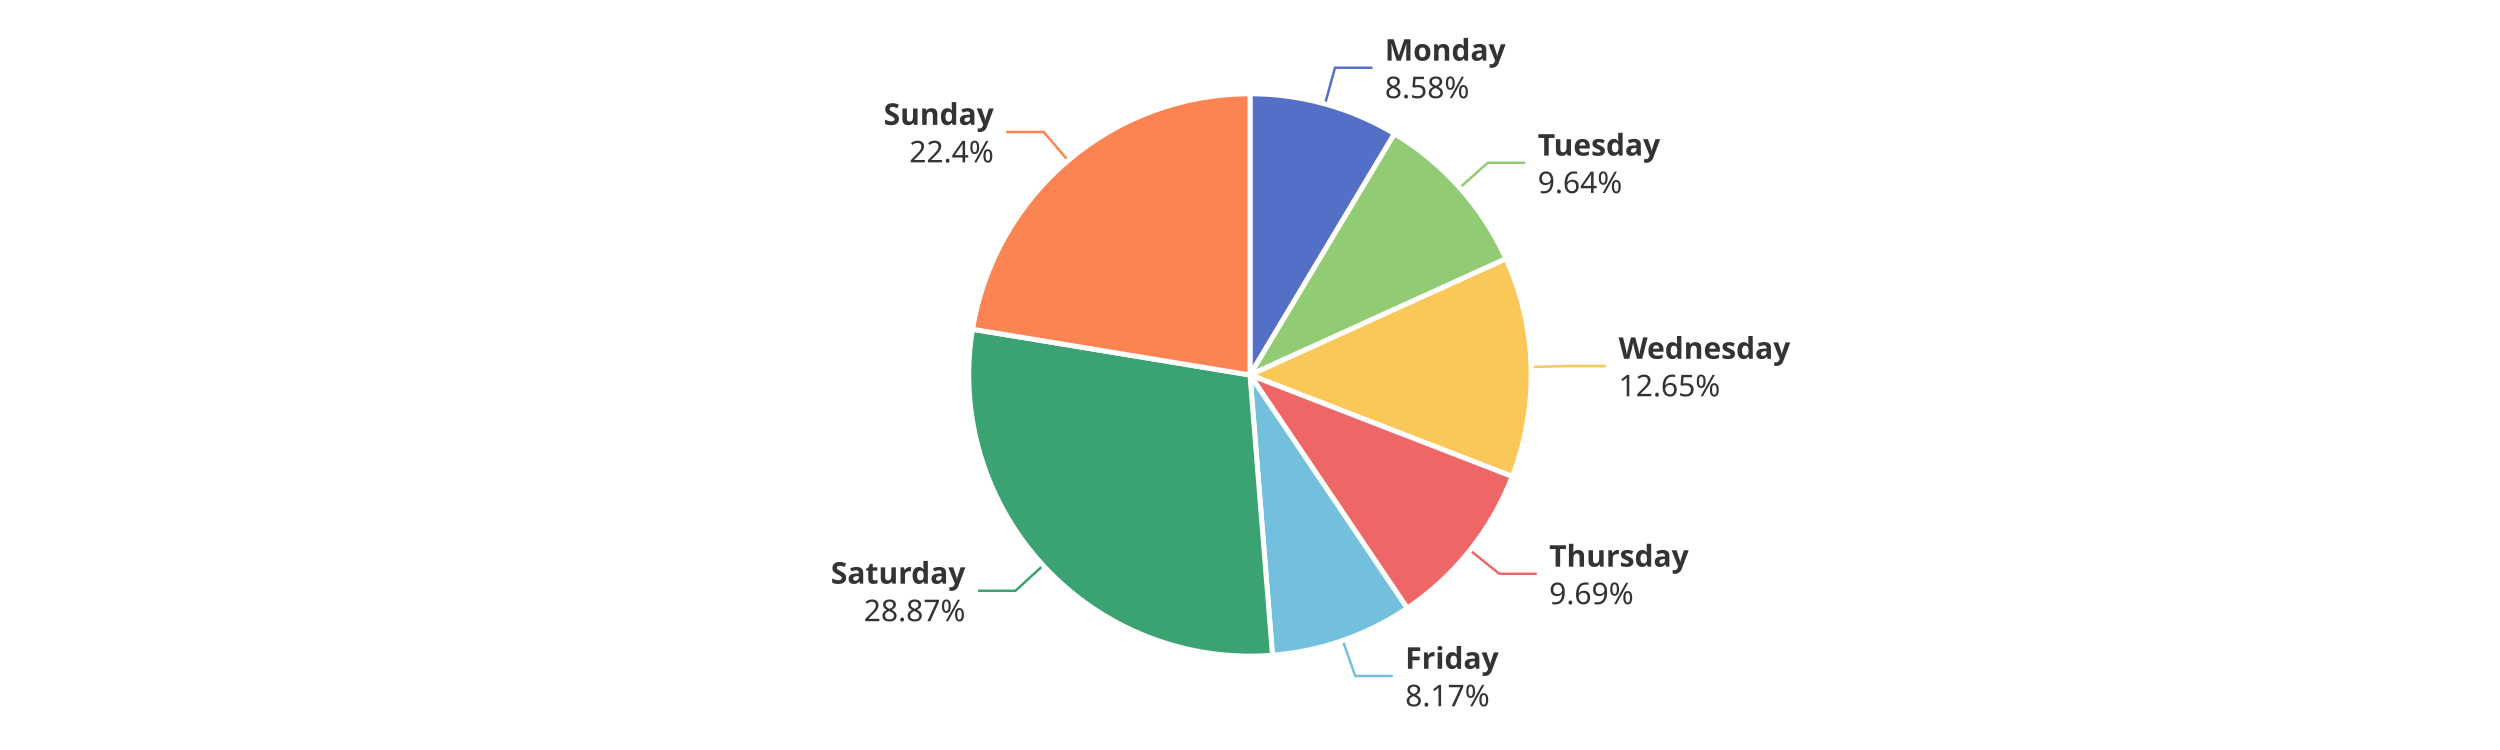
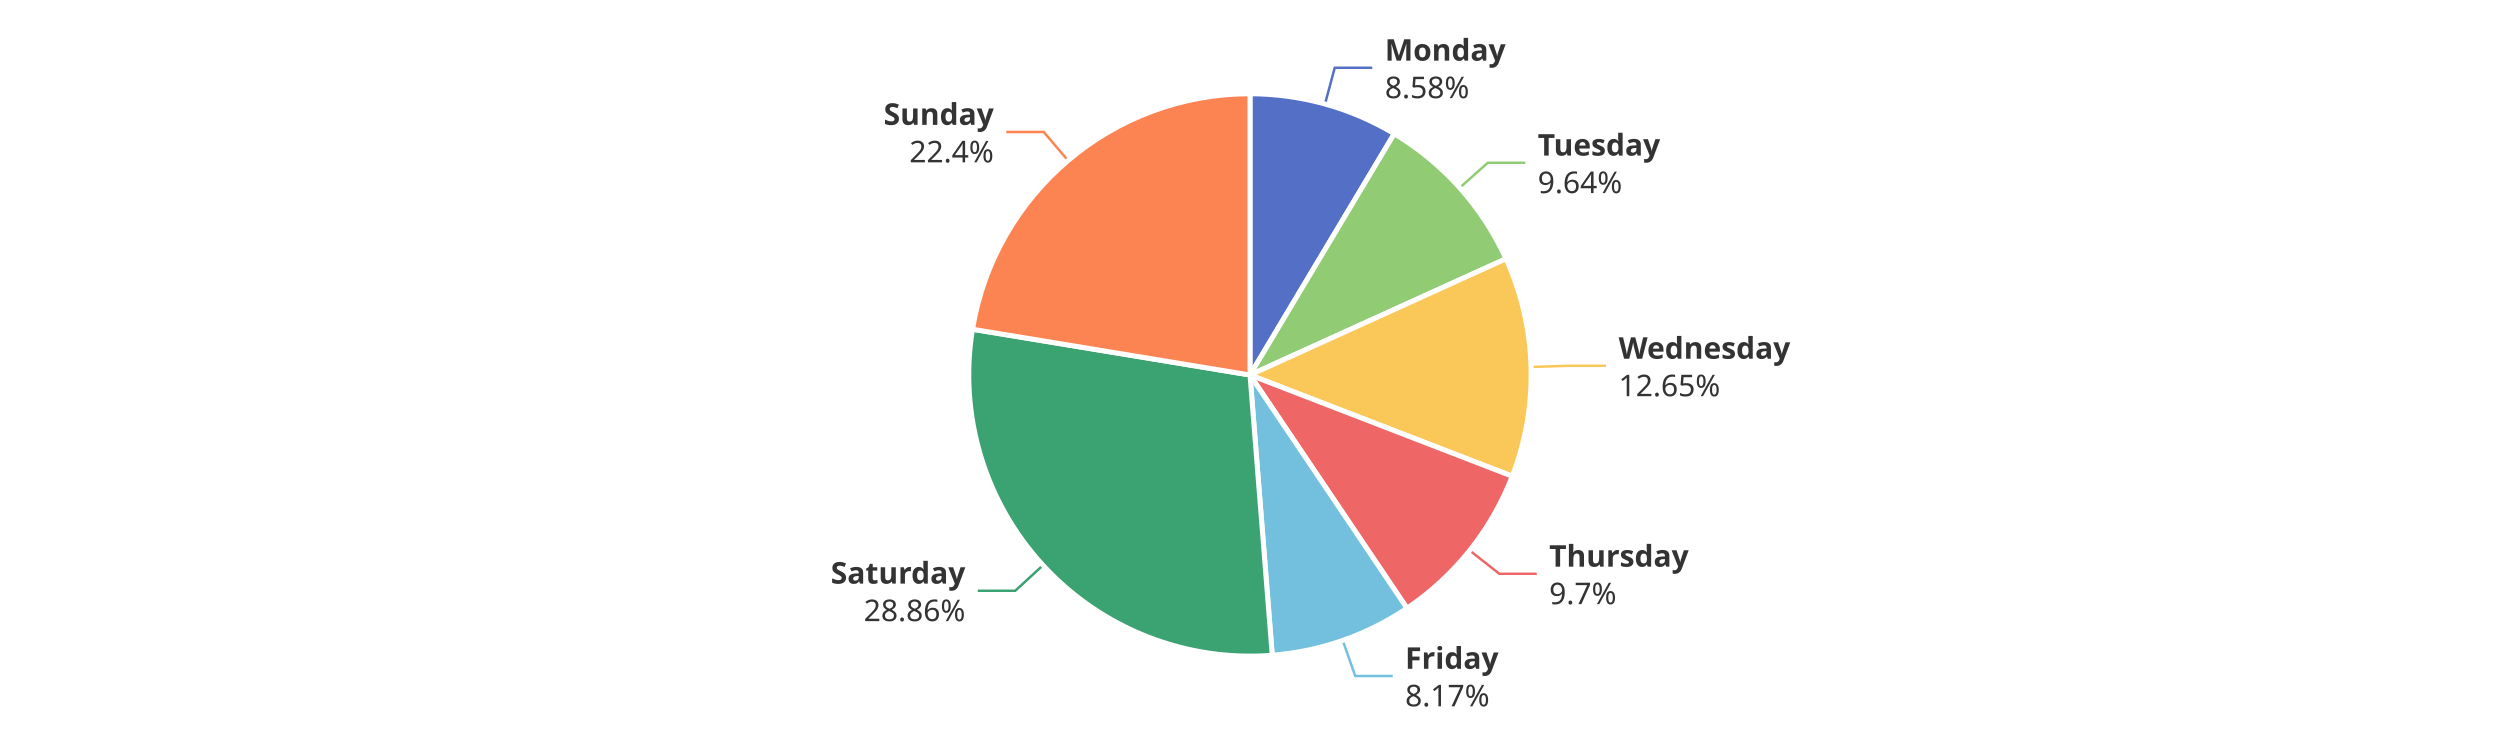
<svg xmlns="http://www.w3.org/2000/svg" width="1000" height="300" version="1.1" baseProfile="full" viewBox="0 0 1000 300">
  <rect width="1000" height="300" x="0" y="0" id="0" fill="#ffffff" />
-   <polyline points="530 41.6 534 27.1 549 27.1" fill="none" stroke="#5470c6" />
+   <polyline points="530 41.6 533.9 27.1 548.9 27.1" fill="none" stroke="#5470c6" />
  <polyline points="583.9 75.1 595.1 65.1 610.1 65.1" fill="none" stroke="#91cc75" />
-   <polyline points="612.5 146.8 627.4 146.4 642.4 146.4" fill="none" stroke="#fac858" />
-   <polyline points="588 220.1 599.7 229.5 614.7 229.5" fill="none" stroke="#ee6666" />
+   <polyline points="612.5 146.8 627.4 146.3 642.4 146.3" fill="none" stroke="#fac858" />
+   <polyline points="587.9 220.2 599.7 229.5 614.7 229.5" fill="none" stroke="#ee6666" />
  <polyline points="537.1 256.2 542.1 270.4 557.1 270.4" fill="none" stroke="#73c0de" />
-   <polyline points="417.2 226.2 406.2 236.3 391.2 236.3" fill="none" stroke="#3ba272" />
+   <polyline points="417.2 226.1 406.1 236.3 391.1 236.3" fill="none" stroke="#3ba272" />
  <polyline points="427.2 64.2 417.5 52.8 402.5 52.8" fill="none" stroke="#fc8452" />
-   <path d="M500 37.5A112.5 112.5 0 0 1 557.8 53.5L500 150Z" fill="#5470c6" stroke="#fff" stroke-width="2" stroke-linejoin="round" />
-   <path d="M557.8 53.5A112.5 112.5 0 0 1 602.4 103.5L500 150Z" fill="#91cc75" stroke="#fff" stroke-width="2" stroke-linejoin="round" />
-   <path d="M602.4 103.5A112.5 112.5 0 0 1 604.9 190.6L500 150Z" fill="#fac858" stroke="#fff" stroke-width="2" stroke-linejoin="round" />
-   <path d="M604.9 190.6A112.5 112.5 0 0 1 562.9 243.3L500 150Z" fill="#ee6666" stroke="#fff" stroke-width="2" stroke-linejoin="round" />
-   <path d="M562.9 243.3A112.5 112.5 0 0 1 509 262.1L500 150Z" fill="#73c0de" stroke="#fff" stroke-width="2" stroke-linejoin="round" />
-   <path d="M509 262.1A112.5 112.5 0 0 1 389 131.7L500 150Z" fill="#3ba272" stroke="#fff" stroke-width="2" stroke-linejoin="round" />
+   <path d="M500 37.5A112.5 112.5 0 0 1 557.7 53.5L500 150Z" fill="#5470c6" stroke="#fff" stroke-width="2" stroke-linejoin="round" />
+   <path d="M557.7 53.5A112.5 112.5 0 0 1 602.4 103.5L500 150Z" fill="#91cc75" stroke="#fff" stroke-width="2" stroke-linejoin="round" />
+   <path d="M602.4 103.5A112.5 112.5 0 0 1 604.9 190.5L500 150Z" fill="#fac858" stroke="#fff" stroke-width="2" stroke-linejoin="round" />
+   <path d="M604.9 190.5A112.5 112.5 0 0 1 562.8 243.3L500 150Z" fill="#ee6666" stroke="#fff" stroke-width="2" stroke-linejoin="round" />
+   <path d="M562.8 243.3A112.5 112.5 0 0 1 508.9 262.1L500 150Z" fill="#73c0de" stroke="#fff" stroke-width="2" stroke-linejoin="round" />
+   <path d="M508.9 262.1A112.5 112.5 0 0 1 389 131.7L500 150Z" fill="#3ba272" stroke="#fff" stroke-width="2" stroke-linejoin="round" />
  <path d="M389 131.7A112.5 112.5 0 0 1 500 37.5L500 150Z" fill="#fc8452" stroke="#fff" stroke-width="2" stroke-linejoin="round" />
-   <path d="M0 -15l42.8 0l0 30l-42.8 0Z" transform="translate(553.9528 27.1039)" fill="none" />
-   <text dominant-baseline="central" text-anchor="start" style="font-size:12px;font-family:sans-serif;font-weight:bold;" y="-7.5" transform="translate(553.9528 27.1039)" fill="#333" stroke="rgb(255,255,255)" stroke-width="2" paint-order="stroke" stroke-miterlimit="2">Monday</text>
-   <text dominant-baseline="central" text-anchor="start" style="font-size:12px;font-family:sans-serif;" y="7.5" transform="translate(553.9528 27.1039)" fill="#333" stroke="rgb(255,255,255)" stroke-width="2" paint-order="stroke" stroke-miterlimit="2">8.58%</text>
-   <path d="M0 -15l46.2 0l0 30l-46.2 0Z" transform="translate(615.1075 65.0835)" fill="none" />
-   <text dominant-baseline="central" text-anchor="start" style="font-size:12px;font-family:sans-serif;font-weight:bold;" y="-7.5" transform="translate(615.1075 65.0835)" fill="#333" stroke="rgb(255,255,255)" stroke-width="2" paint-order="stroke" stroke-miterlimit="2">Tuesday</text>
-   <text dominant-baseline="central" text-anchor="start" style="font-size:12px;font-family:sans-serif;" y="7.5" transform="translate(615.1075 65.0835)" fill="#333" stroke="rgb(255,255,255)" stroke-width="2" paint-order="stroke" stroke-miterlimit="2">9.64%</text>
-   <path d="M0 -15l63.6 0l0 30l-63.6 0Z" transform="translate(647.4479 146.3555)" fill="none" />
-   <text dominant-baseline="central" text-anchor="start" style="font-size:12px;font-family:sans-serif;font-weight:bold;" y="-7.5" transform="translate(647.4479 146.3555)" fill="#333" stroke="rgb(255,255,255)" stroke-width="2" paint-order="stroke" stroke-miterlimit="2">Wednesday</text>
-   <text dominant-baseline="central" text-anchor="start" style="font-size:12px;font-family:sans-serif;" y="7.5" transform="translate(647.4479 146.3555)" fill="#333" stroke="rgb(255,255,255)" stroke-width="2" paint-order="stroke" stroke-miterlimit="2">12.65%</text>
-   <path d="M0 -15l50.2 0l0 30l-50.2 0Z" transform="translate(619.6799 229.4994)" fill="none" />
-   <text dominant-baseline="central" text-anchor="start" style="font-size:12px;font-family:sans-serif;font-weight:bold;" y="-7.5" transform="translate(619.6799 229.4994)" fill="#333" stroke="rgb(255,255,255)" stroke-width="2" paint-order="stroke" stroke-miterlimit="2">Thursday</text>
-   <text dominant-baseline="central" text-anchor="start" style="font-size:12px;font-family:sans-serif;" y="7.5" transform="translate(619.6799 229.4994)" fill="#333" stroke="rgb(255,255,255)" stroke-width="2" paint-order="stroke" stroke-miterlimit="2">9.69%</text>
-   <path d="M0 -15l34.2 0l0 30l-34.2 0Z" transform="translate(562.0944 270.3508)" fill="none" />
-   <text dominant-baseline="central" text-anchor="start" style="font-size:12px;font-family:sans-serif;font-weight:bold;" y="-7.5" transform="translate(562.0944 270.3508)" fill="#333" stroke="rgb(255,255,255)" stroke-width="2" paint-order="stroke" stroke-miterlimit="2">Friday</text>
-   <text dominant-baseline="central" text-anchor="start" style="font-size:12px;font-family:sans-serif;" y="7.5" transform="translate(562.0944 270.3508)" fill="#333" stroke="rgb(255,255,255)" stroke-width="2" paint-order="stroke" stroke-miterlimit="2">8.17%</text>
-   <path d="M-48.2 -15l48.2 0l0 30l-48.2 0Z" transform="translate(386.1567 236.3115)" fill="none" />
-   <text dominant-baseline="central" text-anchor="end" style="font-size:12px;font-family:sans-serif;font-weight:bold;" y="-7.5" transform="translate(386.1567 236.3115)" fill="#333" stroke="rgb(255,255,255)" stroke-width="2" paint-order="stroke" stroke-miterlimit="2">Saturday</text>
-   <text dominant-baseline="central" text-anchor="end" style="font-size:12px;font-family:sans-serif;" y="7.5" transform="translate(386.1567 236.3115)" fill="#333" stroke="rgb(255,255,255)" stroke-width="2" paint-order="stroke" stroke-miterlimit="2">28.87%</text>
-   <path d="M-40.9 -15l40.9 0l0 30l-40.9 0Z" transform="translate(397.5004 52.7886)" fill="none" />
-   <text dominant-baseline="central" text-anchor="end" style="font-size:12px;font-family:sans-serif;font-weight:bold;" y="-7.5" transform="translate(397.5004 52.7886)" fill="#333" stroke="rgb(255,255,255)" stroke-width="2" paint-order="stroke" stroke-miterlimit="2">Sunday</text>
-   <text dominant-baseline="central" text-anchor="end" style="font-size:12px;font-family:sans-serif;" y="7.5" transform="translate(397.5004 52.7886)" fill="#333" stroke="rgb(255,255,255)" stroke-width="2" paint-order="stroke" stroke-miterlimit="2">22.4%</text>
+   <path d="M0 -15l42.8 0l0 30l-42.8 0Z" transform="translate(553.9495 27.103)" fill="none" />
+   <text dominant-baseline="central" text-anchor="start" style="font-size:12px;font-family:sans-serif;font-weight:bold;" y="-7.5" transform="translate(553.9495 27.103)" fill="#333" stroke="rgb(255,255,255)" stroke-width="2" paint-order="stroke" stroke-miterlimit="2">Monday</text>
+   <text dominant-baseline="central" text-anchor="start" style="font-size:12px;font-family:sans-serif;" y="7.5" transform="translate(553.9495 27.103)" fill="#333" stroke="rgb(255,255,255)" stroke-width="2" paint-order="stroke" stroke-miterlimit="2">8.58%</text>
+   <path d="M0 -15l46.2 0l0 30l-46.2 0Z" transform="translate(615.1003 65.0755)" fill="none" />
+   <text dominant-baseline="central" text-anchor="start" style="font-size:12px;font-family:sans-serif;font-weight:bold;" y="-7.5" transform="translate(615.1003 65.0755)" fill="#333" stroke="rgb(255,255,255)" stroke-width="2" paint-order="stroke" stroke-miterlimit="2">Tuesday</text>
+   <text dominant-baseline="central" text-anchor="start" style="font-size:12px;font-family:sans-serif;" y="7.5" transform="translate(615.1003 65.0755)" fill="#333" stroke="rgb(255,255,255)" stroke-width="2" paint-order="stroke" stroke-miterlimit="2">9.64%</text>
+   <path d="M0 -15l63.6 0l0 30l-63.6 0Z" transform="translate(647.4473 146.3358)" fill="none" />
+   <text dominant-baseline="central" text-anchor="start" style="font-size:12px;font-family:sans-serif;font-weight:bold;" y="-7.5" transform="translate(647.4473 146.3358)" fill="#333" stroke="rgb(255,255,255)" stroke-width="2" paint-order="stroke" stroke-miterlimit="2">Wednesday</text>
+   <text dominant-baseline="central" text-anchor="start" style="font-size:12px;font-family:sans-serif;" y="7.5" transform="translate(647.4473 146.3358)" fill="#333" stroke="rgb(255,255,255)" stroke-width="2" paint-order="stroke" stroke-miterlimit="2">12.65%</text>
+   <path d="M0 -15l50.2 0l0 30l-50.2 0Z" transform="translate(619.6728 229.5084)" fill="none" />
+   <text dominant-baseline="central" text-anchor="start" style="font-size:12px;font-family:sans-serif;font-weight:bold;" y="-7.5" transform="translate(619.6728 229.5084)" fill="#333" stroke="rgb(255,255,255)" stroke-width="2" paint-order="stroke" stroke-miterlimit="2">Thursday</text>
+   <text dominant-baseline="central" text-anchor="start" style="font-size:12px;font-family:sans-serif;" y="7.5" transform="translate(619.6728 229.5084)" fill="#333" stroke="rgb(255,255,255)" stroke-width="2" paint-order="stroke" stroke-miterlimit="2">9.7%</text>
+   <path d="M0 -15l34.2 0l0 30l-34.2 0Z" transform="translate(562.0525 270.3654)" fill="none" />
+   <text dominant-baseline="central" text-anchor="start" style="font-size:12px;font-family:sans-serif;font-weight:bold;" y="-7.5" transform="translate(562.0525 270.3654)" fill="#333" stroke="rgb(255,255,255)" stroke-width="2" paint-order="stroke" stroke-miterlimit="2">Friday</text>
+   <text dominant-baseline="central" text-anchor="start" style="font-size:12px;font-family:sans-serif;" y="7.5" transform="translate(562.0525 270.3654)" fill="#333" stroke="rgb(255,255,255)" stroke-width="2" paint-order="stroke" stroke-miterlimit="2">8.17%</text>
+   <path d="M-48.2 -15l48.2 0l0 30l-48.2 0Z" transform="translate(386.1367 236.2898)" fill="none" />
+   <text dominant-baseline="central" text-anchor="end" style="font-size:12px;font-family:sans-serif;font-weight:bold;" y="-7.5" transform="translate(386.1367 236.2898)" fill="#333" stroke="rgb(255,255,255)" stroke-width="2" paint-order="stroke" stroke-miterlimit="2">Saturday</text>
+   <text dominant-baseline="central" text-anchor="end" style="font-size:12px;font-family:sans-serif;" y="7.5" transform="translate(386.1367 236.2898)" fill="#333" stroke="rgb(255,255,255)" stroke-width="2" paint-order="stroke" stroke-miterlimit="2">28.86%</text>
+   <path d="M-40.9 -15l40.9 0l0 30l-40.9 0Z" transform="translate(397.5072 52.7828)" fill="none" />
+   <text dominant-baseline="central" text-anchor="end" style="font-size:12px;font-family:sans-serif;font-weight:bold;" y="-7.5" transform="translate(397.5072 52.7828)" fill="#333" stroke="rgb(255,255,255)" stroke-width="2" paint-order="stroke" stroke-miterlimit="2">Sunday</text>
+   <text dominant-baseline="central" text-anchor="end" style="font-size:12px;font-family:sans-serif;" y="7.5" transform="translate(397.5072 52.7828)" fill="#333" stroke="rgb(255,255,255)" stroke-width="2" paint-order="stroke" stroke-miterlimit="2">22.4%</text>
</svg>
